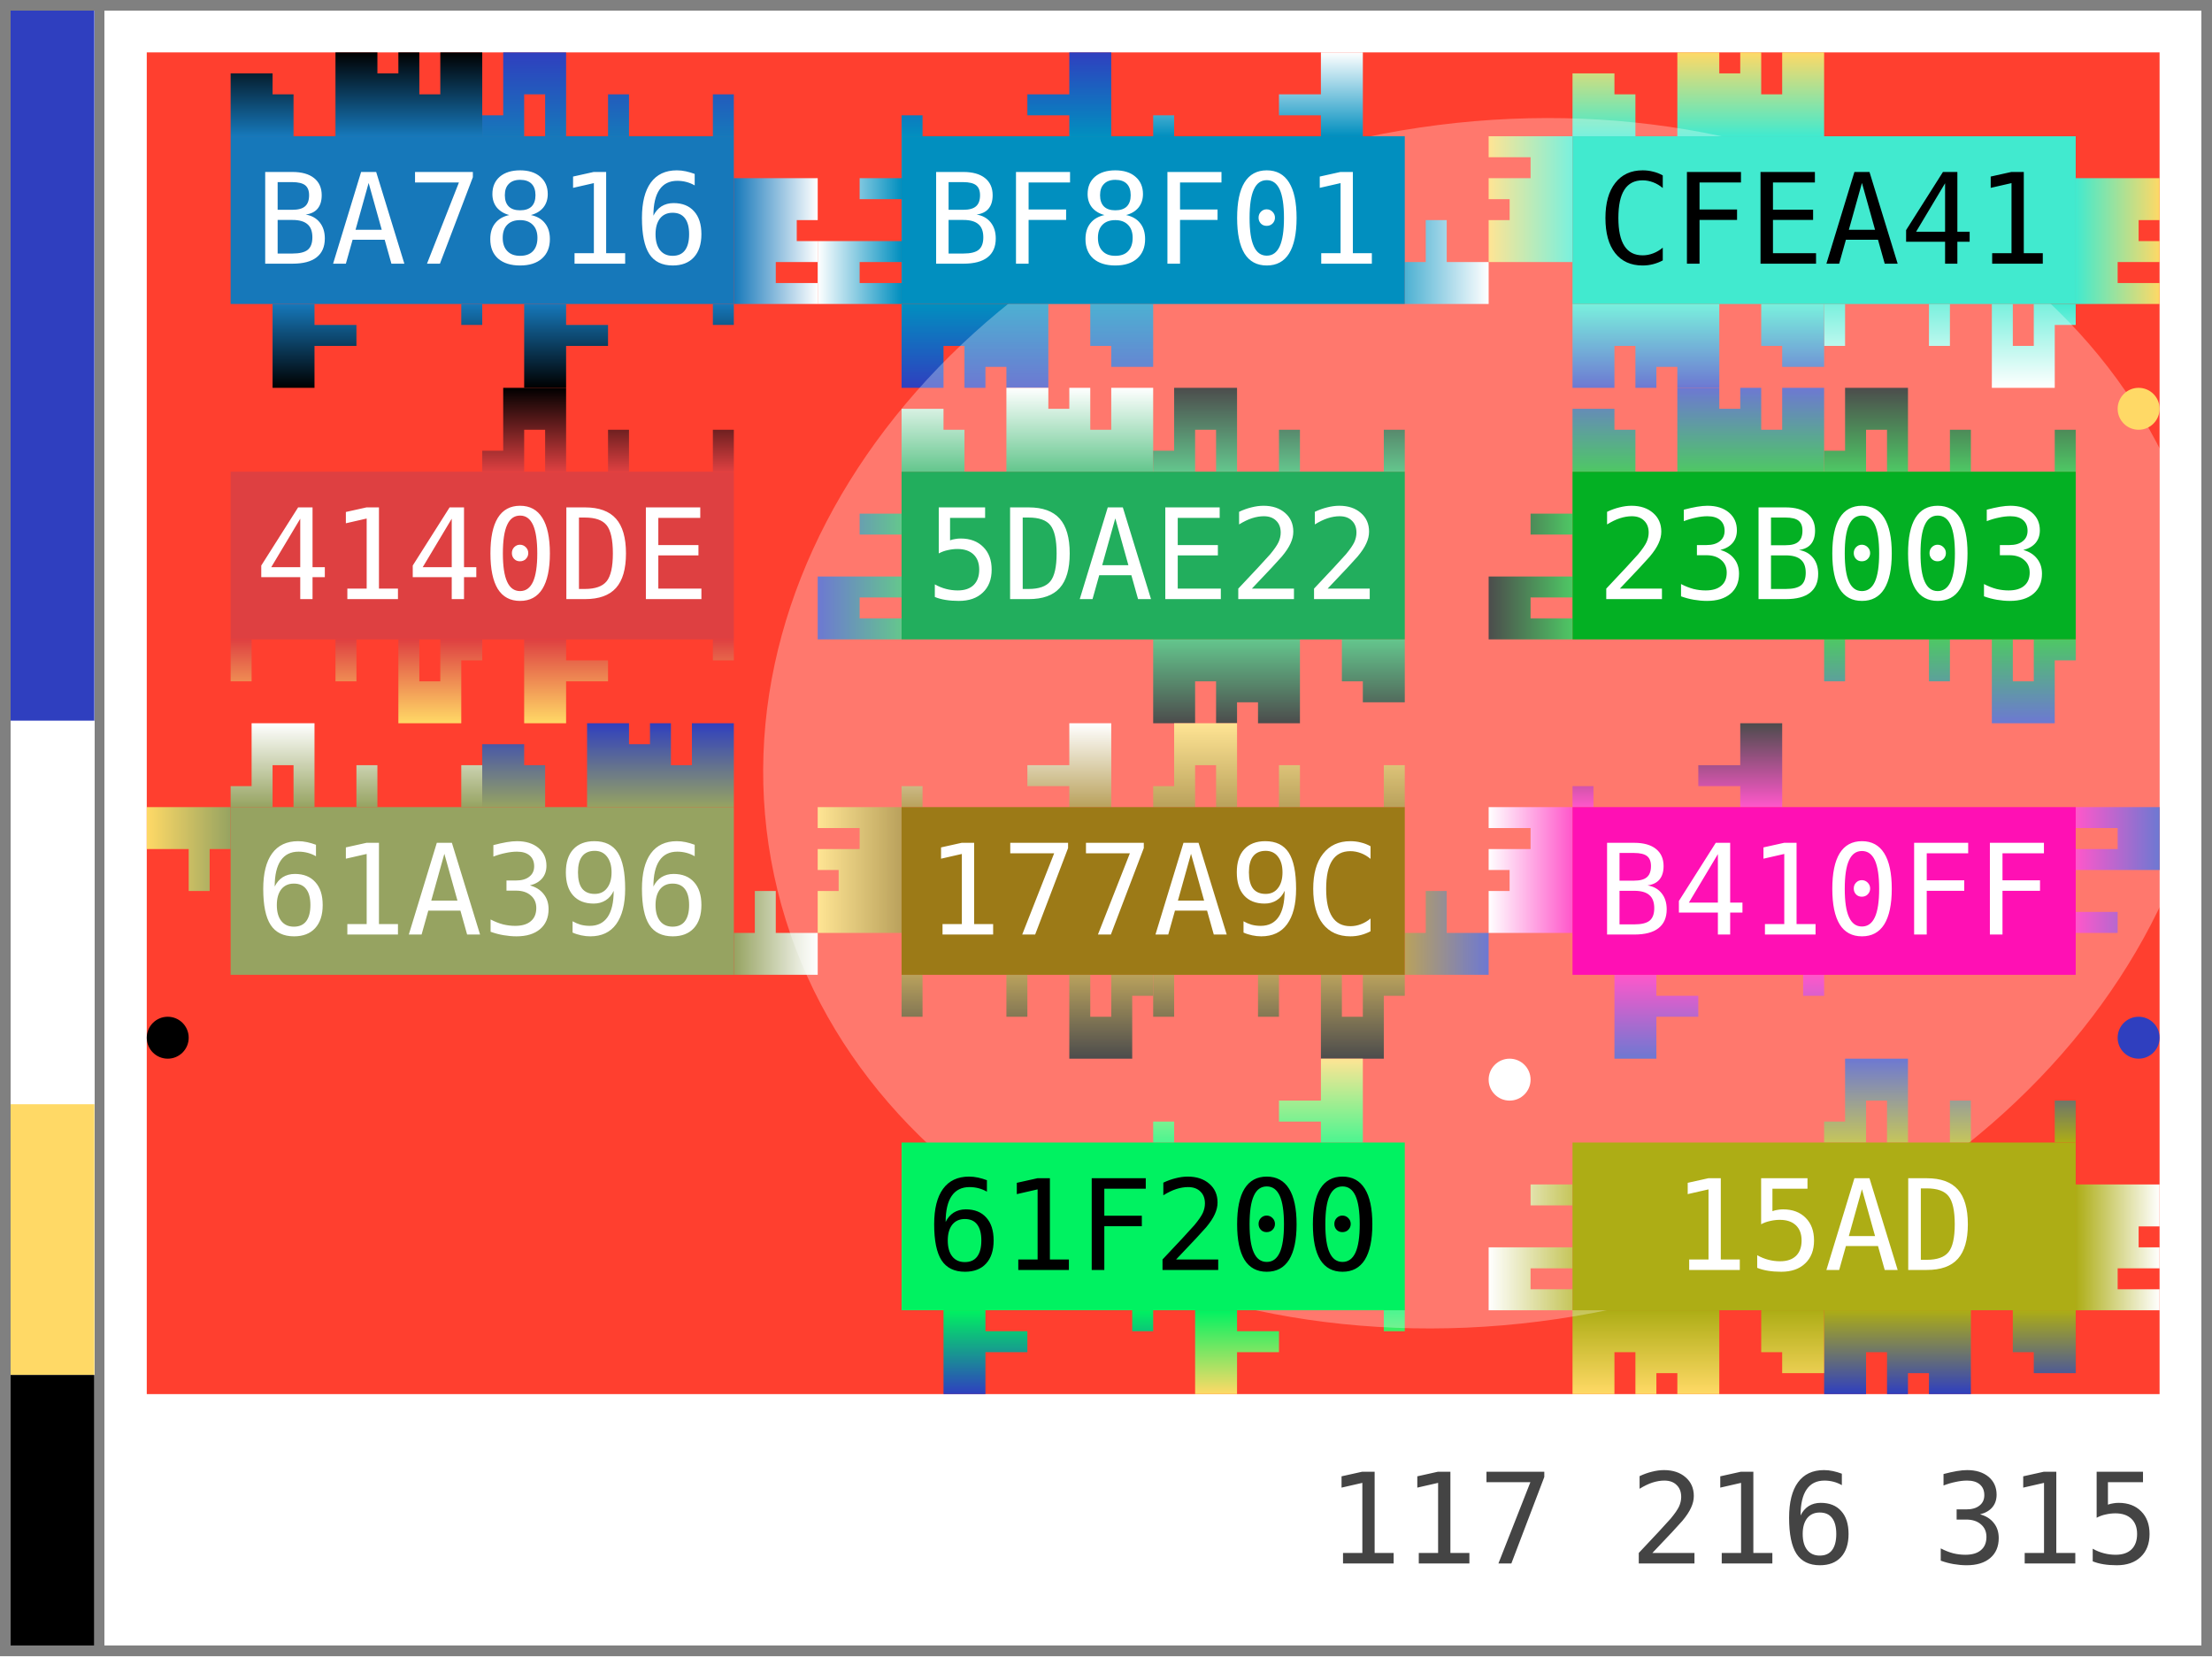
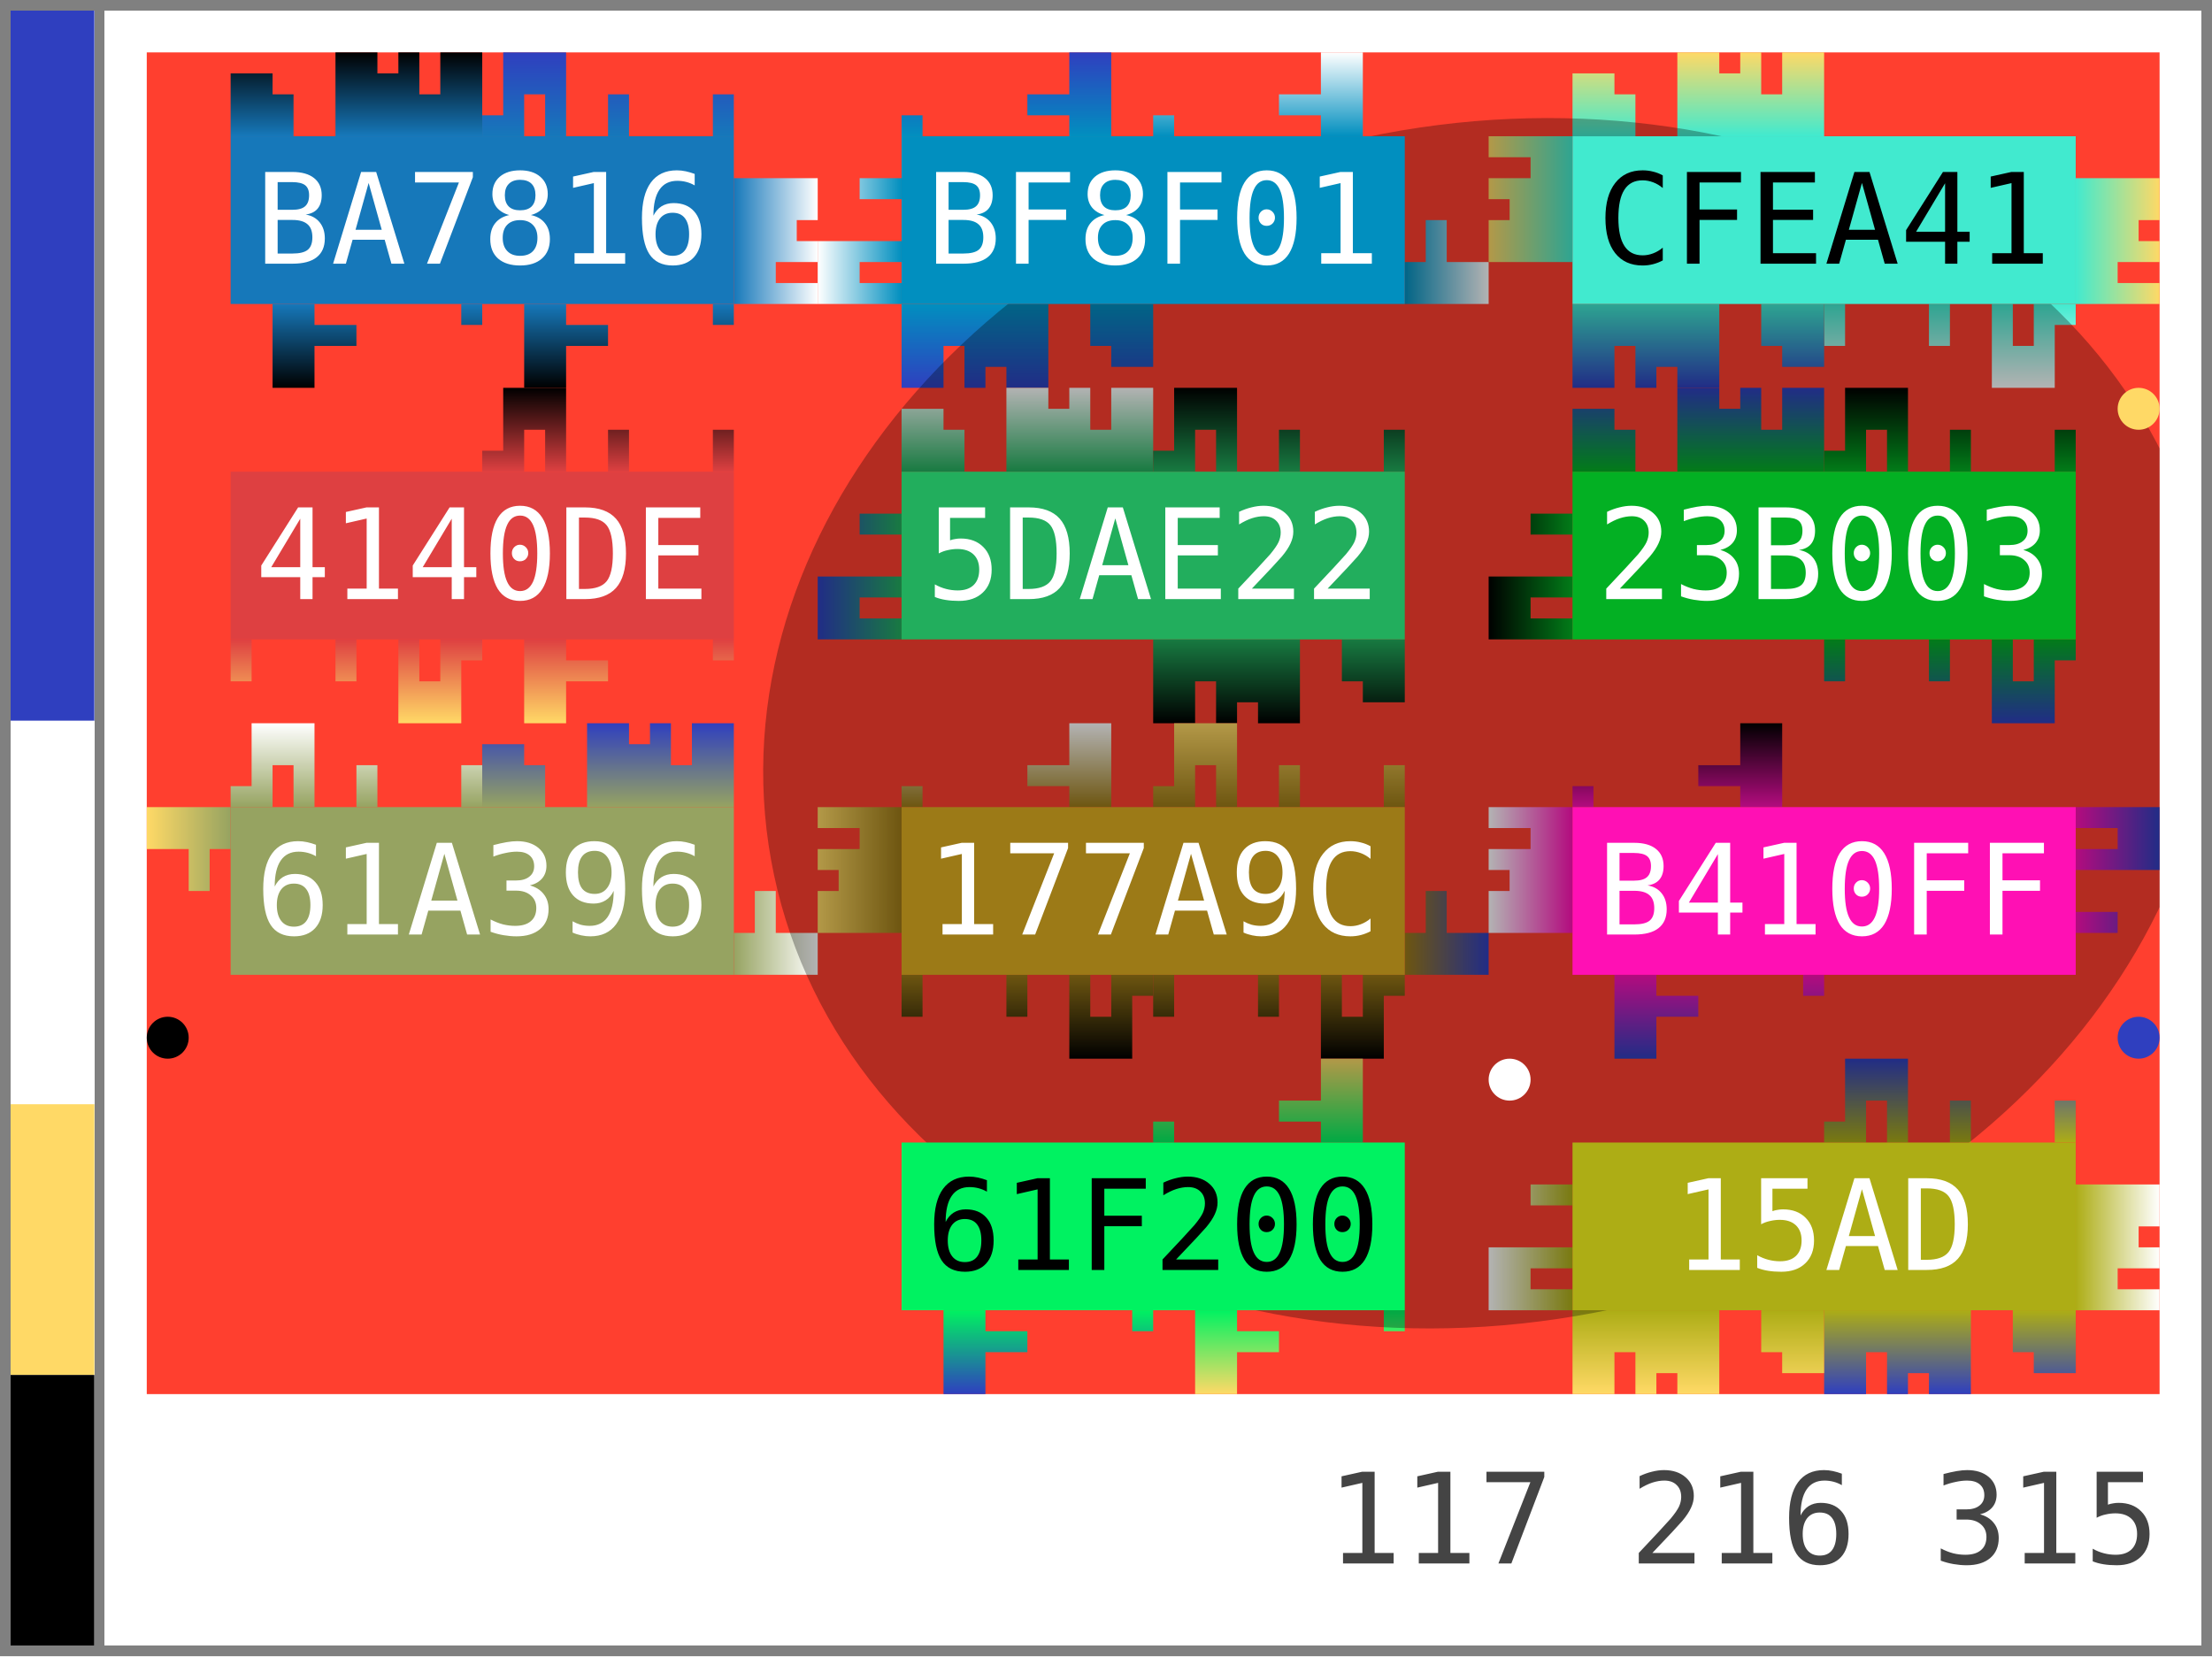
<svg xmlns="http://www.w3.org/2000/svg" width="211.0" height="158.0">
  <defs data-v3-clip-seq="15">
    <clipPath id="grid-clip">
      <rect x="14.0" y="5.0" width="192.0" height="128.0" />
    </clipPath>
    <path id="c1" d="M0,8 L0,6 L2,6 L2,0 L8,0 L8,8 L6,8 L6,4 L4,4 L4,8 Z M12,4 L14,4 L14,8 L12,8 Z M22,4 L24,4 L24,8 L22,8 Z" fill-rule="evenodd" />
    <path id="c2" d="M0,8 L0,2 L4,2 L4,4 L6,4 L6,8 L10,8 L10,2 L10,0 L24,0 L24,8 Z M18,0 L20,0 L20,4 L18,4 Z M14,0 L16,0 L16,2 L14,2 Z" fill-rule="evenodd" />
    <path id="c3" d="M16,0 L20,0 L20,8 L16,8 L16,6 L12,6 L12,4 L16,4 Z M0,6 L2,6 L2,8 L0,8 Z" fill-rule="evenodd" />
    <path id="p1" d="M0,8 L0,4 L3,3 L4,0 L12,0 L16,8 Z" fill-rule="evenodd" />
    <path id="p2" d="M16,0 L12,4 L8,8 L14,8 L18,0 L22,8 L24,8 L24,4 L20,0 Z" fill-rule="evenodd" />
    <path id="p3" d="M0,2 L4,0 L6,4 L10,8 L0,8 Z M20,8 L24,4 L24,8 Z" fill-rule="evenodd" />
    <linearGradient id="g0" gradientUnits="userSpaceOnUse" x1="12" y1="8" x2="12" y2="0">
      <stop offset="0%" stop-color="#1678ba" />
      <stop offset="100%" stop-color="#000000" />
    </linearGradient>
    <linearGradient id="g1" gradientUnits="userSpaceOnUse" x1="12" y1="8" x2="12" y2="0">
      <stop offset="0%" stop-color="#1678ba" />
      <stop offset="100%" stop-color="#2f3fbf" />
    </linearGradient>
    <linearGradient id="g2" gradientUnits="userSpaceOnUse" x1="12" y1="8" x2="12" y2="0">
      <stop offset="0%" stop-color="#1678ba" />
      <stop offset="100%" stop-color="#ffffff" />
    </linearGradient>
    <clipPath id="v3clip-0">
      <rect x="70.0" y="13.0" width="8.0" height="16.0" />
    </clipPath>
    <linearGradient id="g3" gradientUnits="userSpaceOnUse" x1="12" y1="8" x2="12" y2="0">
      <stop offset="0%" stop-color="#1678ba" />
      <stop offset="100%" stop-color="#000000" />
    </linearGradient>
    <linearGradient id="g4" gradientUnits="userSpaceOnUse" x1="12" y1="8" x2="12" y2="0">
      <stop offset="0%" stop-color="#1678ba" />
      <stop offset="100%" stop-color="#000000" />
    </linearGradient>
    <linearGradient id="g5" gradientUnits="userSpaceOnUse" x1="12" y1="8" x2="12" y2="0">
      <stop offset="0%" stop-color="#018fbf" />
      <stop offset="100%" stop-color="#2f3fbf" />
    </linearGradient>
    <linearGradient id="g6" gradientUnits="userSpaceOnUse" x1="12" y1="8" x2="12" y2="0">
      <stop offset="0%" stop-color="#018fbf" />
      <stop offset="100%" stop-color="#ffffff" />
    </linearGradient>
    <linearGradient id="g7" gradientUnits="userSpaceOnUse" x1="12" y1="8" x2="12" y2="0">
      <stop offset="0%" stop-color="#018fbf" />
      <stop offset="100%" stop-color="#ffffff" />
    </linearGradient>
    <clipPath id="v3clip-1">
      <rect x="134.0" y="13.0" width="8.0" height="16.0" />
    </clipPath>
    <linearGradient id="g8" gradientUnits="userSpaceOnUse" x1="12" y1="8" x2="12" y2="0">
      <stop offset="0%" stop-color="#018fbf" />
      <stop offset="100%" stop-color="#2f3fbf" />
    </linearGradient>
    <linearGradient id="g9" gradientUnits="userSpaceOnUse" x1="12" y1="8" x2="12" y2="0">
      <stop offset="0%" stop-color="#018fbf" />
      <stop offset="100%" stop-color="#ffffff" />
    </linearGradient>
    <clipPath id="v3clip-2">
      <rect x="78.0" y="13.0" width="8.0" height="16.0" />
    </clipPath>
    <linearGradient id="g10" gradientUnits="userSpaceOnUse" x1="12" y1="8" x2="12" y2="0">
      <stop offset="0%" stop-color="#41eacf" />
      <stop offset="100%" stop-color="#ffd966" />
    </linearGradient>
    <linearGradient id="g11" gradientUnits="userSpaceOnUse" x1="12" y1="8" x2="12" y2="0">
      <stop offset="0%" stop-color="#41eacf" />
      <stop offset="100%" stop-color="#ffd966" />
    </linearGradient>
    <clipPath id="v3clip-3">
      <rect x="198.0" y="13.0" width="8.0" height="16.0" />
    </clipPath>
    <linearGradient id="g12" gradientUnits="userSpaceOnUse" x1="12" y1="8" x2="12" y2="0">
      <stop offset="0%" stop-color="#41eacf" />
      <stop offset="100%" stop-color="#ffffff" />
    </linearGradient>
    <linearGradient id="g13" gradientUnits="userSpaceOnUse" x1="12" y1="8" x2="12" y2="0">
      <stop offset="0%" stop-color="#41eacf" />
      <stop offset="100%" stop-color="#2f3fbf" />
    </linearGradient>
    <linearGradient id="g14" gradientUnits="userSpaceOnUse" x1="12" y1="8" x2="12" y2="0">
      <stop offset="0%" stop-color="#41eacf" />
      <stop offset="100%" stop-color="#ffd966" />
    </linearGradient>
    <clipPath id="v3clip-4">
      <rect x="142.0" y="13.0" width="8.0" height="16.0" />
    </clipPath>
    <linearGradient id="g15" gradientUnits="userSpaceOnUse" x1="12" y1="8" x2="12" y2="0">
      <stop offset="0%" stop-color="#de4041" />
      <stop offset="100%" stop-color="#000000" />
    </linearGradient>
    <linearGradient id="g16" gradientUnits="userSpaceOnUse" x1="12" y1="8" x2="12" y2="0">
      <stop offset="0%" stop-color="#de4041" />
      <stop offset="100%" stop-color="#ffd966" />
    </linearGradient>
    <linearGradient id="g17" gradientUnits="userSpaceOnUse" x1="12" y1="8" x2="12" y2="0">
      <stop offset="0%" stop-color="#de4041" />
      <stop offset="100%" stop-color="#ffd966" />
    </linearGradient>
    <linearGradient id="g18" gradientUnits="userSpaceOnUse" x1="12" y1="8" x2="12" y2="0">
      <stop offset="0%" stop-color="#22ae5d" />
      <stop offset="100%" stop-color="#ffffff" />
    </linearGradient>
    <linearGradient id="g19" gradientUnits="userSpaceOnUse" x1="12" y1="8" x2="12" y2="0">
      <stop offset="0%" stop-color="#22ae5d" />
      <stop offset="100%" stop-color="#000000" />
    </linearGradient>
    <linearGradient id="g20" gradientUnits="userSpaceOnUse" x1="12" y1="8" x2="12" y2="0">
      <stop offset="0%" stop-color="#22ae5d" />
      <stop offset="100%" stop-color="#000000" />
    </linearGradient>
    <linearGradient id="g21" gradientUnits="userSpaceOnUse" x1="12" y1="8" x2="12" y2="0">
      <stop offset="0%" stop-color="#22ae5d" />
      <stop offset="100%" stop-color="#2f3fbf" />
    </linearGradient>
    <clipPath id="v3clip-5">
      <rect x="78.0" y="45.0" width="8.0" height="16.0" />
    </clipPath>
    <linearGradient id="g22" gradientUnits="userSpaceOnUse" x1="12" y1="8" x2="12" y2="0">
      <stop offset="0%" stop-color="#03b023" />
      <stop offset="100%" stop-color="#2f3fbf" />
    </linearGradient>
    <linearGradient id="g23" gradientUnits="userSpaceOnUse" x1="12" y1="8" x2="12" y2="0">
      <stop offset="0%" stop-color="#03b023" />
      <stop offset="100%" stop-color="#000000" />
    </linearGradient>
    <linearGradient id="g24" gradientUnits="userSpaceOnUse" x1="12" y1="8" x2="12" y2="0">
      <stop offset="0%" stop-color="#03b023" />
      <stop offset="100%" stop-color="#2f3fbf" />
    </linearGradient>
    <linearGradient id="g25" gradientUnits="userSpaceOnUse" x1="12" y1="8" x2="12" y2="0">
      <stop offset="0%" stop-color="#03b023" />
      <stop offset="100%" stop-color="#000000" />
    </linearGradient>
    <clipPath id="v3clip-6">
      <rect x="142.0" y="45.0" width="8.0" height="16.0" />
    </clipPath>
    <linearGradient id="g26" gradientUnits="userSpaceOnUse" x1="12" y1="8" x2="12" y2="0">
      <stop offset="0%" stop-color="#96a361" />
      <stop offset="100%" stop-color="#ffffff" />
    </linearGradient>
    <linearGradient id="g27" gradientUnits="userSpaceOnUse" x1="12" y1="8" x2="12" y2="0">
      <stop offset="0%" stop-color="#96a361" />
      <stop offset="100%" stop-color="#2f3fbf" />
    </linearGradient>
    <linearGradient id="g28" gradientUnits="userSpaceOnUse" x1="12" y1="8" x2="12" y2="0">
      <stop offset="0%" stop-color="#96a361" />
      <stop offset="100%" stop-color="#ffffff" />
    </linearGradient>
    <clipPath id="v3clip-7">
      <rect x="70.0" y="77.0" width="8.0" height="16.0" />
    </clipPath>
    <linearGradient id="g29" gradientUnits="userSpaceOnUse" x1="12" y1="8" x2="12" y2="0">
      <stop offset="0%" stop-color="#96a361" />
      <stop offset="100%" stop-color="#ffd966" />
    </linearGradient>
    <clipPath id="v3clip-8">
      <rect x="14.0" y="77.0" width="8.0" height="16.0" />
    </clipPath>
    <linearGradient id="g30" gradientUnits="userSpaceOnUse" x1="12" y1="8" x2="12" y2="0">
      <stop offset="0%" stop-color="#9c7a17" />
      <stop offset="100%" stop-color="#ffffff" />
    </linearGradient>
    <linearGradient id="g31" gradientUnits="userSpaceOnUse" x1="12" y1="8" x2="12" y2="0">
      <stop offset="0%" stop-color="#9c7a17" />
      <stop offset="100%" stop-color="#ffd966" />
    </linearGradient>
    <linearGradient id="g32" gradientUnits="userSpaceOnUse" x1="12" y1="8" x2="12" y2="0">
      <stop offset="0%" stop-color="#9c7a17" />
      <stop offset="100%" stop-color="#2f3fbf" />
    </linearGradient>
    <clipPath id="v3clip-9">
      <rect x="134.0" y="77.0" width="8.0" height="16.0" />
    </clipPath>
    <linearGradient id="g33" gradientUnits="userSpaceOnUse" x1="12" y1="8" x2="12" y2="0">
      <stop offset="0%" stop-color="#9c7a17" />
      <stop offset="100%" stop-color="#000000" />
    </linearGradient>
    <linearGradient id="g34" gradientUnits="userSpaceOnUse" x1="12" y1="8" x2="12" y2="0">
      <stop offset="0%" stop-color="#9c7a17" />
      <stop offset="100%" stop-color="#000000" />
    </linearGradient>
    <linearGradient id="g35" gradientUnits="userSpaceOnUse" x1="12" y1="8" x2="12" y2="0">
      <stop offset="0%" stop-color="#9c7a17" />
      <stop offset="100%" stop-color="#ffd966" />
    </linearGradient>
    <clipPath id="v3clip-10">
      <rect x="78.0" y="77.0" width="8.0" height="16.0" />
    </clipPath>
    <linearGradient id="g36" gradientUnits="userSpaceOnUse" x1="12" y1="8" x2="12" y2="0">
      <stop offset="0%" stop-color="#ff10b4" />
      <stop offset="100%" stop-color="#000000" />
    </linearGradient>
    <linearGradient id="g37" gradientUnits="userSpaceOnUse" x1="12" y1="8" x2="12" y2="0">
      <stop offset="0%" stop-color="#ff10b4" />
      <stop offset="100%" stop-color="#2f3fbf" />
    </linearGradient>
    <clipPath id="v3clip-11">
      <rect x="198.0" y="77.0" width="8.0" height="16.0" />
    </clipPath>
    <linearGradient id="g38" gradientUnits="userSpaceOnUse" x1="12" y1="8" x2="12" y2="0">
      <stop offset="0%" stop-color="#ff10b4" />
      <stop offset="100%" stop-color="#2f3fbf" />
    </linearGradient>
    <linearGradient id="g39" gradientUnits="userSpaceOnUse" x1="12" y1="8" x2="12" y2="0">
      <stop offset="0%" stop-color="#ff10b4" />
      <stop offset="100%" stop-color="#ffffff" />
    </linearGradient>
    <clipPath id="v3clip-12">
      <rect x="142.0" y="77.0" width="8.0" height="16.0" />
    </clipPath>
    <linearGradient id="g40" gradientUnits="userSpaceOnUse" x1="12" y1="8" x2="12" y2="0">
      <stop offset="0%" stop-color="#00f261" />
      <stop offset="100%" stop-color="#ffd966" />
    </linearGradient>
    <linearGradient id="g41" gradientUnits="userSpaceOnUse" x1="12" y1="8" x2="12" y2="0">
      <stop offset="0%" stop-color="#00f261" />
      <stop offset="100%" stop-color="#ffd966" />
    </linearGradient>
    <linearGradient id="g42" gradientUnits="userSpaceOnUse" x1="12" y1="8" x2="12" y2="0">
      <stop offset="0%" stop-color="#00f261" />
      <stop offset="100%" stop-color="#2f3fbf" />
    </linearGradient>
    <linearGradient id="g43" gradientUnits="userSpaceOnUse" x1="12" y1="8" x2="12" y2="0">
      <stop offset="0%" stop-color="#adad15" />
      <stop offset="100%" stop-color="#2f3fbf" />
    </linearGradient>
    <linearGradient id="g44" gradientUnits="userSpaceOnUse" x1="12" y1="8" x2="12" y2="0">
      <stop offset="0%" stop-color="#adad15" />
      <stop offset="100%" stop-color="#ffffff" />
    </linearGradient>
    <clipPath id="v3clip-13">
      <rect x="198.0" y="109.0" width="8.0" height="16.0" />
    </clipPath>
    <linearGradient id="g45" gradientUnits="userSpaceOnUse" x1="12" y1="8" x2="12" y2="0">
      <stop offset="0%" stop-color="#adad15" />
      <stop offset="100%" stop-color="#2f3fbf" />
    </linearGradient>
    <linearGradient id="g46" gradientUnits="userSpaceOnUse" x1="12" y1="8" x2="12" y2="0">
      <stop offset="0%" stop-color="#adad15" />
      <stop offset="100%" stop-color="#ffd966" />
    </linearGradient>
    <linearGradient id="g47" gradientUnits="userSpaceOnUse" x1="12" y1="8" x2="12" y2="0">
      <stop offset="0%" stop-color="#adad15" />
      <stop offset="100%" stop-color="#ffffff" />
    </linearGradient>
    <clipPath id="v3clip-14">
      <rect x="142.0" y="109.0" width="8.0" height="16.0" />
    </clipPath>
  </defs>
  <rect x="0" y="0" width="211.0" height="158.0" fill="#ffffff" />
  <rect x="14.0" y="5.0" width="192.0" height="128.0" fill="#ff3f2f" />
  <g>
    <use href="#c2" transform="translate(22.0, 5.0) scale(1.0)" fill="url(#g0)" />
  </g>
  <g>
    <use href="#c1" transform="translate(46.0, 5.0) scale(1.0)" fill="url(#g1)" />
  </g>
  <g>
    <g clip-path="url(#v3clip-0)">
      <use href="#c2" transform="translate(72.0, 13.0) rotate(90 6.0 0.0) scale(1.0)" fill="url(#g2)" />
    </g>
  </g>
  <g>
    <use href="#c3" transform="translate(46.0, 29.0) rotate(180 12.0 4.0) scale(1.0)" fill="url(#g3)" />
  </g>
  <g>
    <use href="#c3" transform="translate(22.0, 29.0) rotate(180 12.0 4.0) scale(1.0)" fill="url(#g4)" />
  </g>
  <g>
    <use href="#c3" transform="translate(86.0, 5.0) scale(1.0)" fill="url(#g5)" />
  </g>
  <g>
    <use href="#c3" transform="translate(110.0, 5.0) scale(1.0)" fill="url(#g6)" />
  </g>
  <g>
    <g clip-path="url(#v3clip-1)">
      <use href="#c3" transform="translate(138.0, 13.0) rotate(90 4.0 0.0) scale(1.0)" fill="url(#g7)" />
    </g>
  </g>
  <g>
    <use href="#c2" transform="translate(86.0, 29.0) rotate(180 12.0 4.0) scale(1.0)" fill="url(#g8)" />
  </g>
  <g>
    <g clip-path="url(#v3clip-2)">
      <use href="#c1" transform="translate(76.0, 29.0) rotate(270 2.0 0.0) scale(1.0)" fill="url(#g9)" />
    </g>
  </g>
  <g>
    <use href="#c2" transform="translate(150.0, 5.0) scale(1.0)" fill="url(#g10)" />
  </g>
  <g>
    <g clip-path="url(#v3clip-3)">
      <use href="#c2" transform="translate(200.0, 13.0) rotate(90 6.0 0.0) scale(1.0)" fill="url(#g11)" />
    </g>
  </g>
  <g>
    <use href="#c1" transform="translate(174.0, 29.0) rotate(180 12.0 4.0) scale(1.0)" fill="url(#g12)" />
  </g>
  <g>
    <use href="#c2" transform="translate(150.0, 29.0) rotate(180 12.0 4.0) scale(1.0)" fill="url(#g13)" />
  </g>
  <g>
    <g clip-path="url(#v3clip-4)">
      <use href="#c2" transform="translate(136.0, 29.0) rotate(270 6.0 0.0) scale(1.0)" fill="url(#g14)" />
    </g>
  </g>
  <g>
    <use href="#c1" transform="translate(46.0, 37.0) scale(1.0)" fill="url(#g15)" />
  </g>
  <g>
    <use href="#c3" transform="translate(46.0, 61.0) rotate(180 12.0 4.0) scale(1.0)" fill="url(#g16)" />
  </g>
  <g>
    <use href="#c1" transform="translate(22.0, 61.0) rotate(180 12.0 4.0) scale(1.0)" fill="url(#g17)" />
  </g>
  <g>
    <use href="#c2" transform="translate(86.0, 37.0) scale(1.0)" fill="url(#g18)" />
  </g>
  <g>
    <use href="#c1" transform="translate(110.0, 37.0) scale(1.0)" fill="url(#g19)" />
  </g>
  <g>
    <use href="#c2" transform="translate(110.0, 61.0) rotate(180 12.0 4.0) scale(1.0)" fill="url(#g20)" />
  </g>
  <g>
    <g clip-path="url(#v3clip-5)">
      <use href="#c1" transform="translate(76.0, 61.0) rotate(270 2.0 0.0) scale(1.0)" fill="url(#g21)" />
    </g>
  </g>
  <g>
    <use href="#c2" transform="translate(150.0, 37.0) scale(1.0)" fill="url(#g22)" />
  </g>
  <g>
    <use href="#c1" transform="translate(174.0, 37.0) scale(1.0)" fill="url(#g23)" />
  </g>
  <g>
    <use href="#c1" transform="translate(174.0, 61.0) rotate(180 12.0 4.0) scale(1.0)" fill="url(#g24)" />
  </g>
  <g>
    <g clip-path="url(#v3clip-6)">
      <use href="#c1" transform="translate(140.0, 61.0) rotate(270 2.0 0.0) scale(1.0)" fill="url(#g25)" />
    </g>
  </g>
  <g>
    <use href="#c1" transform="translate(22.0, 69.0) scale(1.0)" fill="url(#g26)" />
  </g>
  <g>
    <use href="#c2" transform="translate(46.0, 69.0) scale(1.0)" fill="url(#g27)" />
  </g>
  <g>
    <g clip-path="url(#v3clip-7)">
      <use href="#c3" transform="translate(74.0, 77.0) rotate(90 4.0 0.0) scale(1.0)" fill="url(#g28)" />
    </g>
  </g>
  <g>
    <g clip-path="url(#v3clip-8)">
      <use href="#c3" transform="translate(10.0, 93.0) rotate(270 4.0 0.0) scale(1.0)" fill="url(#g29)" />
    </g>
  </g>
  <g>
    <use href="#c3" transform="translate(86.0, 69.0) scale(1.0)" fill="url(#g30)" />
  </g>
  <g>
    <use href="#c1" transform="translate(110.0, 69.0) scale(1.0)" fill="url(#g31)" />
  </g>
  <g>
    <g clip-path="url(#v3clip-9)">
      <use href="#c3" transform="translate(138.0, 77.0) rotate(90 4.0 0.0) scale(1.0)" fill="url(#g32)" />
    </g>
  </g>
  <g>
    <use href="#c1" transform="translate(110.0, 93.0) rotate(180 12.0 4.0) scale(1.0)" fill="url(#g33)" />
  </g>
  <g>
    <use href="#c1" transform="translate(86.0, 93.0) rotate(180 12.0 4.0) scale(1.0)" fill="url(#g34)" />
  </g>
  <g>
    <g clip-path="url(#v3clip-10)">
      <use href="#c2" transform="translate(72.0, 93.0) rotate(270 6.0 0.0) scale(1.0)" fill="url(#g35)" />
    </g>
  </g>
  <g>
    <use href="#c3" transform="translate(150.0, 69.0) scale(1.0)" fill="url(#g36)" />
  </g>
  <g>
    <g clip-path="url(#v3clip-11)">
      <use href="#c1" transform="translate(204.0, 77.0) rotate(90 2.0 0.0) scale(1.0)" fill="url(#g37)" />
    </g>
  </g>
  <g>
    <use href="#c3" transform="translate(150.0, 93.0) rotate(180 12.0 4.0) scale(1.0)" fill="url(#g38)" />
  </g>
  <g>
    <g clip-path="url(#v3clip-12)">
      <use href="#c2" transform="translate(136.0, 93.0) rotate(270 6.0 0.0) scale(1.0)" fill="url(#g39)" />
    </g>
  </g>
  <g>
    <use href="#c3" transform="translate(110.0, 101.0) scale(1.0)" fill="url(#g40)" />
  </g>
  <g>
    <use href="#c3" transform="translate(110.0, 125.0) rotate(180 12.0 4.0) scale(1.0)" fill="url(#g41)" />
  </g>
  <g>
    <use href="#c3" transform="translate(86.0, 125.0) rotate(180 12.0 4.0) scale(1.0)" fill="url(#g42)" />
  </g>
  <g>
    <use href="#c1" transform="translate(174.0, 101.0) scale(1.0)" fill="url(#g43)" />
  </g>
  <g>
    <g clip-path="url(#v3clip-13)">
      <use href="#c2" transform="translate(200.0, 109.0) rotate(90 6.0 0.0) scale(1.0)" fill="url(#g44)" />
    </g>
  </g>
  <g>
    <use href="#c2" transform="translate(174.0, 125.0) rotate(180 12.0 4.0) scale(1.0)" fill="url(#g45)" />
  </g>
  <g>
    <use href="#c2" transform="translate(150.0, 125.0) rotate(180 12.0 4.0) scale(1.0)" fill="url(#g46)" />
  </g>
  <g>
    <g clip-path="url(#v3clip-14)">
      <use href="#c1" transform="translate(140.0, 125.0) rotate(270 2.0 0.0) scale(1.0)" fill="url(#g47)" />
    </g>
  </g>
  <g clip-path="url(#grid-clip)">
-     <ellipse cx="142.0" cy="69.0" rx="69.687" ry="57.124" transform="rotate(168.0 142.0 69.0)" fill="#ffffff" fill-opacity="0.3" />
+     <ellipse cx="142.0" cy="69.0" rx="69.687" ry="57.124" transform="rotate(168.0 142.0 69.0)" fill="#000000" fill-opacity="0.3" />
  </g>
  <rect x="22.0" y="13.0" width="48.0" height="16.0" fill="#1678ba" />
  <text x="46.0" y="21.0" fill="#ffffff" style="font-family: monospace; font-size: 12.0px;" text-anchor="middle" dominant-baseline="central">BA7816</text>
  <rect x="86.0" y="13.0" width="48.0" height="16.0" fill="#018fbf" />
  <text x="110.0" y="21.0" fill="#ffffff" style="font-family: monospace; font-size: 12.0px;" text-anchor="middle" dominant-baseline="central">BF8F01</text>
  <rect x="150.0" y="13.0" width="48.0" height="16.0" fill="#41eacf" />
  <text x="174.0" y="21.0" fill="#000000" style="font-family: monospace; font-size: 12.0px;" text-anchor="middle" dominant-baseline="central">CFEA41</text>
  <rect x="22.0" y="45.0" width="48.0" height="16.0" fill="#de4041" />
  <text x="46.0" y="53.0" fill="#ffffff" style="font-family: monospace; font-size: 12.0px;" text-anchor="middle" dominant-baseline="central">4140DE</text>
  <rect x="86.0" y="45.0" width="48.0" height="16.0" fill="#22ae5d" />
  <text x="110.0" y="53.0" fill="#ffffff" style="font-family: monospace; font-size: 12.0px;" text-anchor="middle" dominant-baseline="central">5DAE22</text>
  <rect x="150.0" y="45.0" width="48.0" height="16.0" fill="#03b023" />
  <text x="174.0" y="53.0" fill="#ffffff" style="font-family: monospace; font-size: 12.0px;" text-anchor="middle" dominant-baseline="central">23B003</text>
  <rect x="22.0" y="77.0" width="48.0" height="16.0" fill="#96a361" />
  <text x="46.0" y="85.0" fill="#ffffff" style="font-family: monospace; font-size: 12.0px;" text-anchor="middle" dominant-baseline="central">61A396</text>
  <rect x="86.0" y="77.0" width="48.0" height="16.0" fill="#9c7a17" />
  <text x="110.0" y="85.0" fill="#ffffff" style="font-family: monospace; font-size: 12.0px;" text-anchor="middle" dominant-baseline="central">177A9C</text>
  <rect x="150.0" y="77.0" width="48.0" height="16.0" fill="#ff10b4" />
  <text x="174.0" y="85.0" fill="#ffffff" style="font-family: monospace; font-size: 12.0px;" text-anchor="middle" dominant-baseline="central">B410FF</text>
  <rect x="86.0" y="109.0" width="48.0" height="16.0" fill="#00f261" />
  <text x="110.0" y="117.0" fill="#000000" style="font-family: monospace; font-size: 12.0px;" text-anchor="middle" dominant-baseline="central">61F200</text>
  <rect x="150.0" y="109.0" width="48.0" height="16.0" fill="#adad15" />
  <text x="174.0" y="117.0" fill="#ffffff" style="font-family: monospace; font-size: 12.0px;" text-anchor="middle" dominant-baseline="central">15AD</text>
  <circle cx="144.0" cy="103.0" r="2.0" fill="#ffffff" />
  <circle cx="204.0" cy="39.0" r="2.0" fill="#ffd966" />
  <circle cx="204.0" cy="99.0" r="2.0" fill="#2f3fbf" />
  <circle cx="16.0" cy="99.0" r="2.0" fill="#000000" />
  <rect x="1" y="1" width="8.0" height="67.767" fill="#2f3fbf" />
  <rect x="1" y="68.767" width="8.0" height="36.579" fill="#ffffff" />
  <rect x="1" y="105.346" width="8.0" height="25.827" fill="#ffd966" />
  <rect x="1" y="131.173" width="8.0" height="25.827" fill="#000000" />
  <text x="206.0" y="145.0" fill="#444444" style="font-family: monospace; font-size: 12.0px;" text-anchor="end" dominant-baseline="central">117 216 315</text>
  <line x1="0" y1="0.5" x2="211.0" y2="0.5" stroke="#808080" stroke-width="1" shape-rendering="crispEdges" />
  <line x1="210.5" y1="0" x2="210.5" y2="158.0" stroke="#808080" stroke-width="1" shape-rendering="crispEdges" />
  <line x1="0" y1="157.5" x2="211.0" y2="157.5" stroke="#808080" stroke-width="1" shape-rendering="crispEdges" />
  <line x1="0.5" y1="0" x2="0.5" y2="158.0" stroke="#808080" stroke-width="1" shape-rendering="crispEdges" />
  <line x1="9.5" y1="0" x2="9.5" y2="158.0" stroke="#808080" stroke-width="1" shape-rendering="crispEdges" />
</svg>
